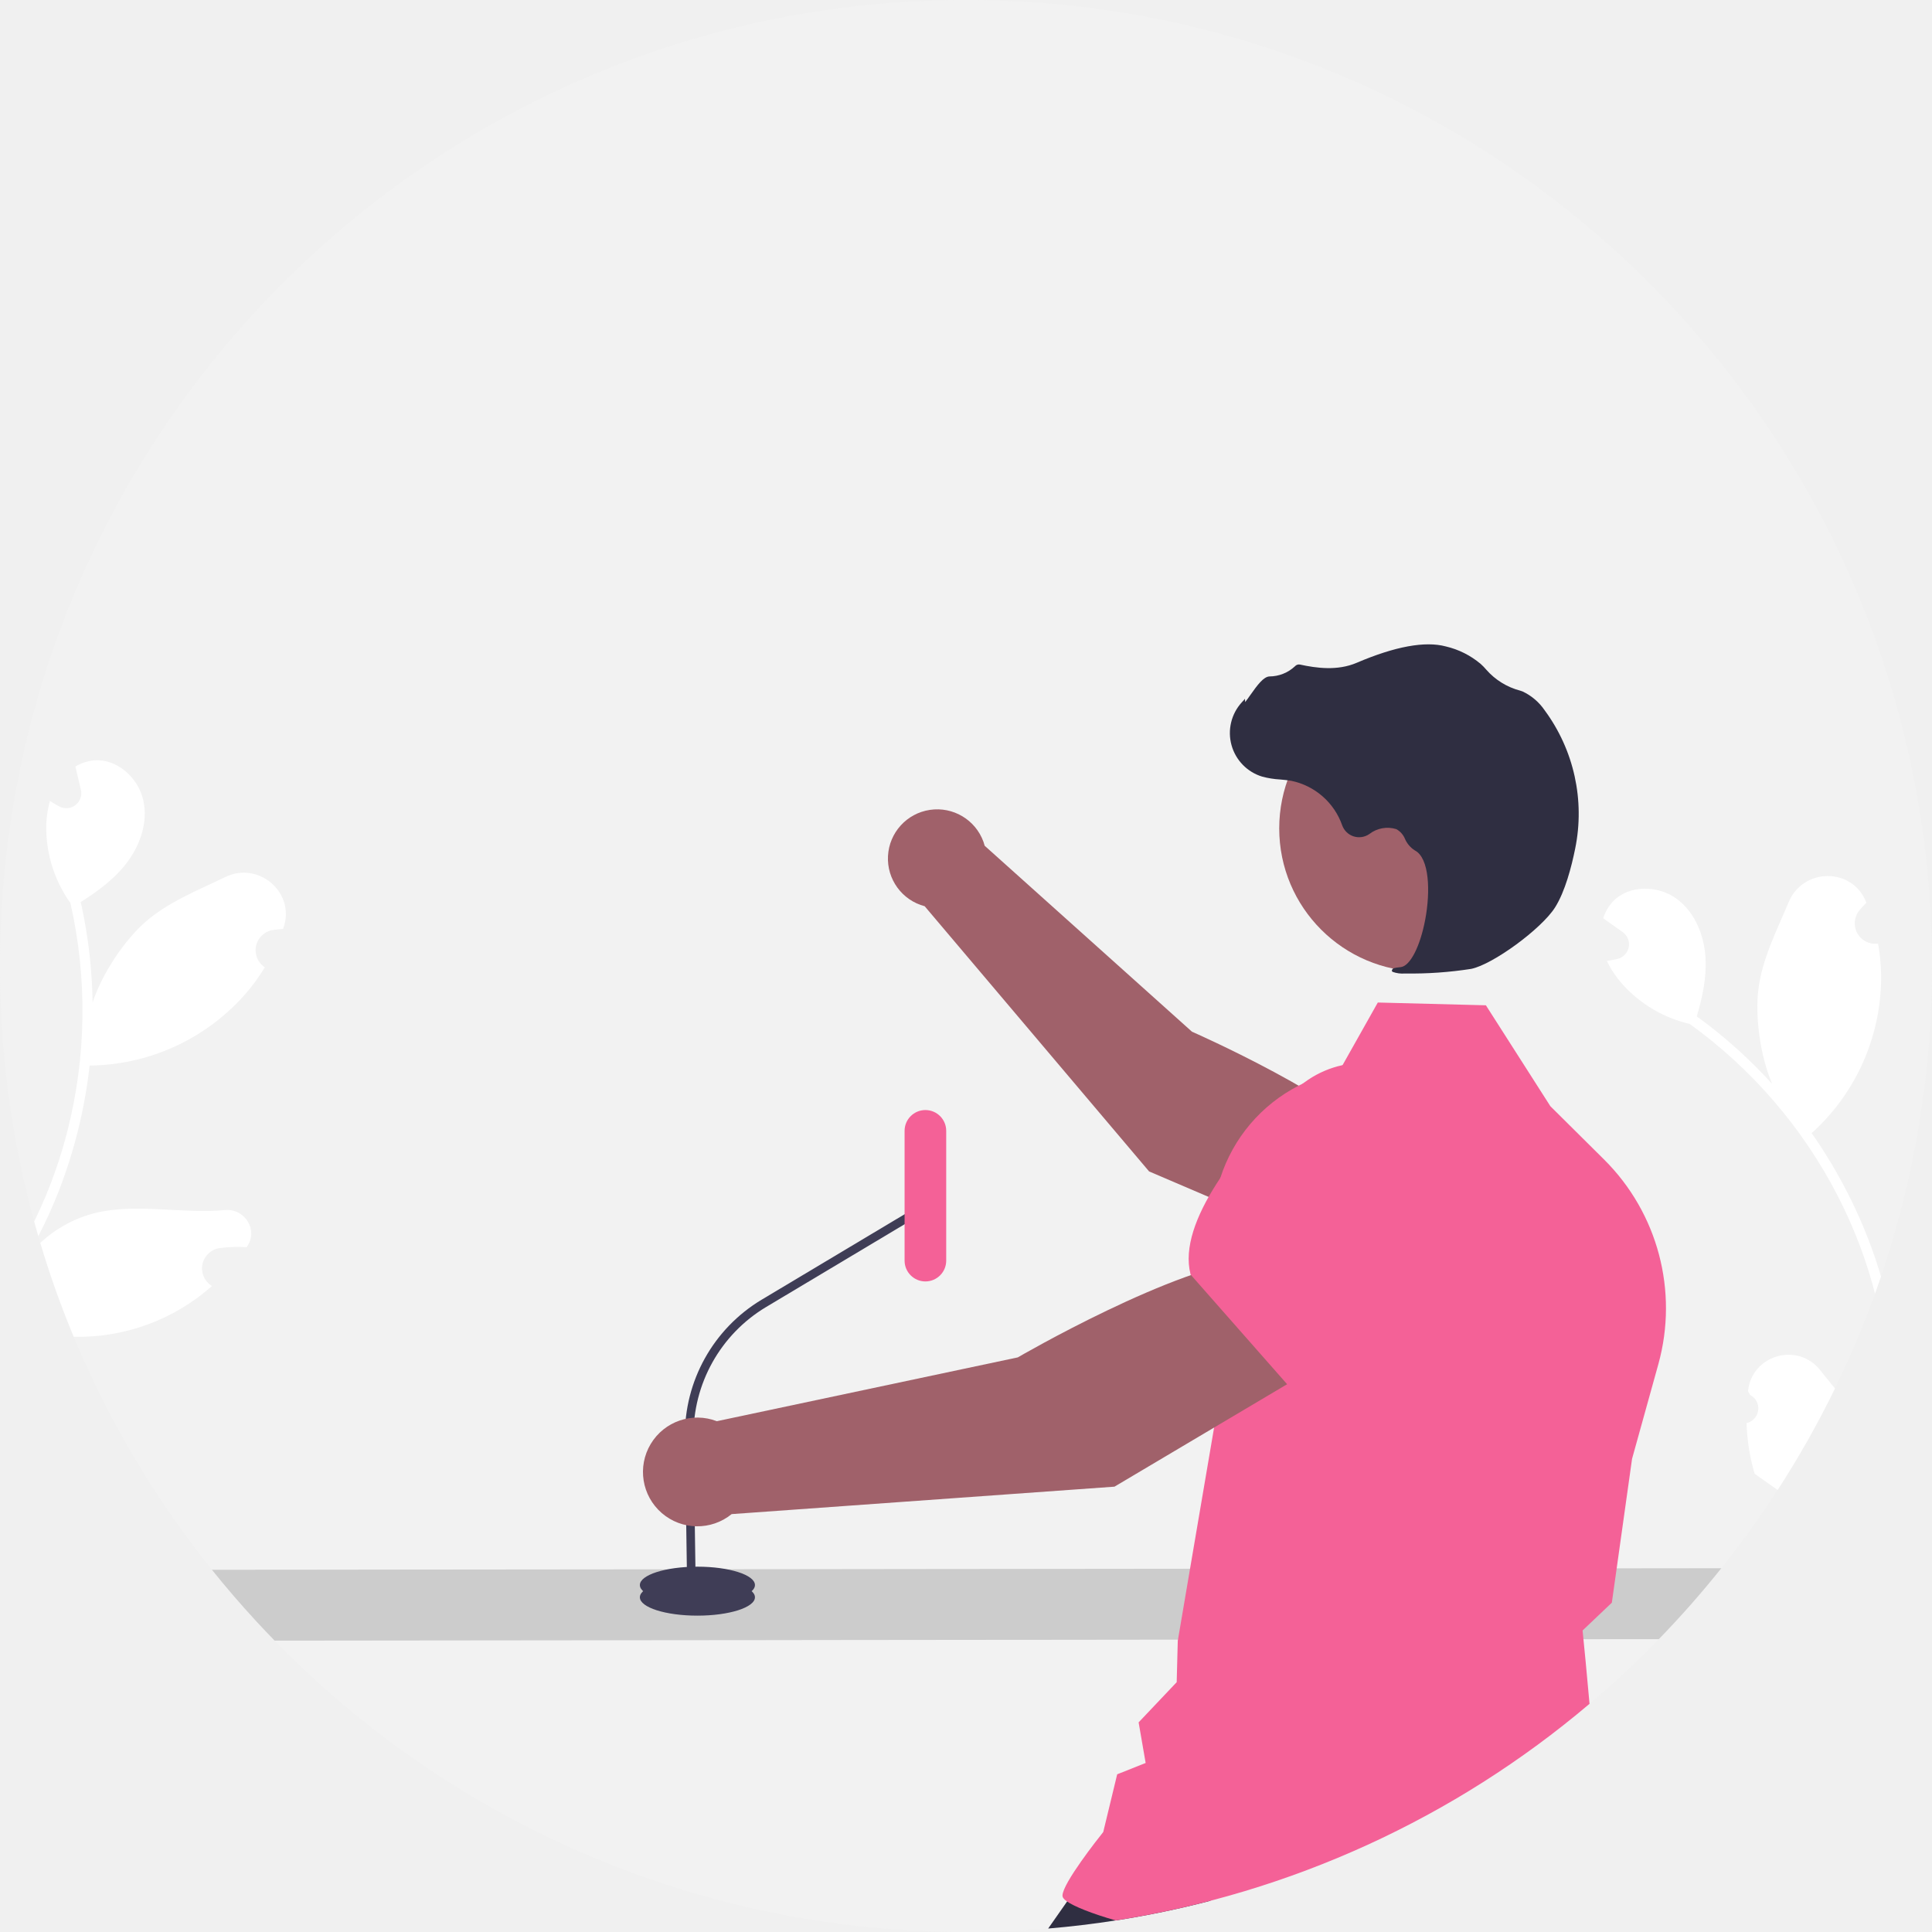
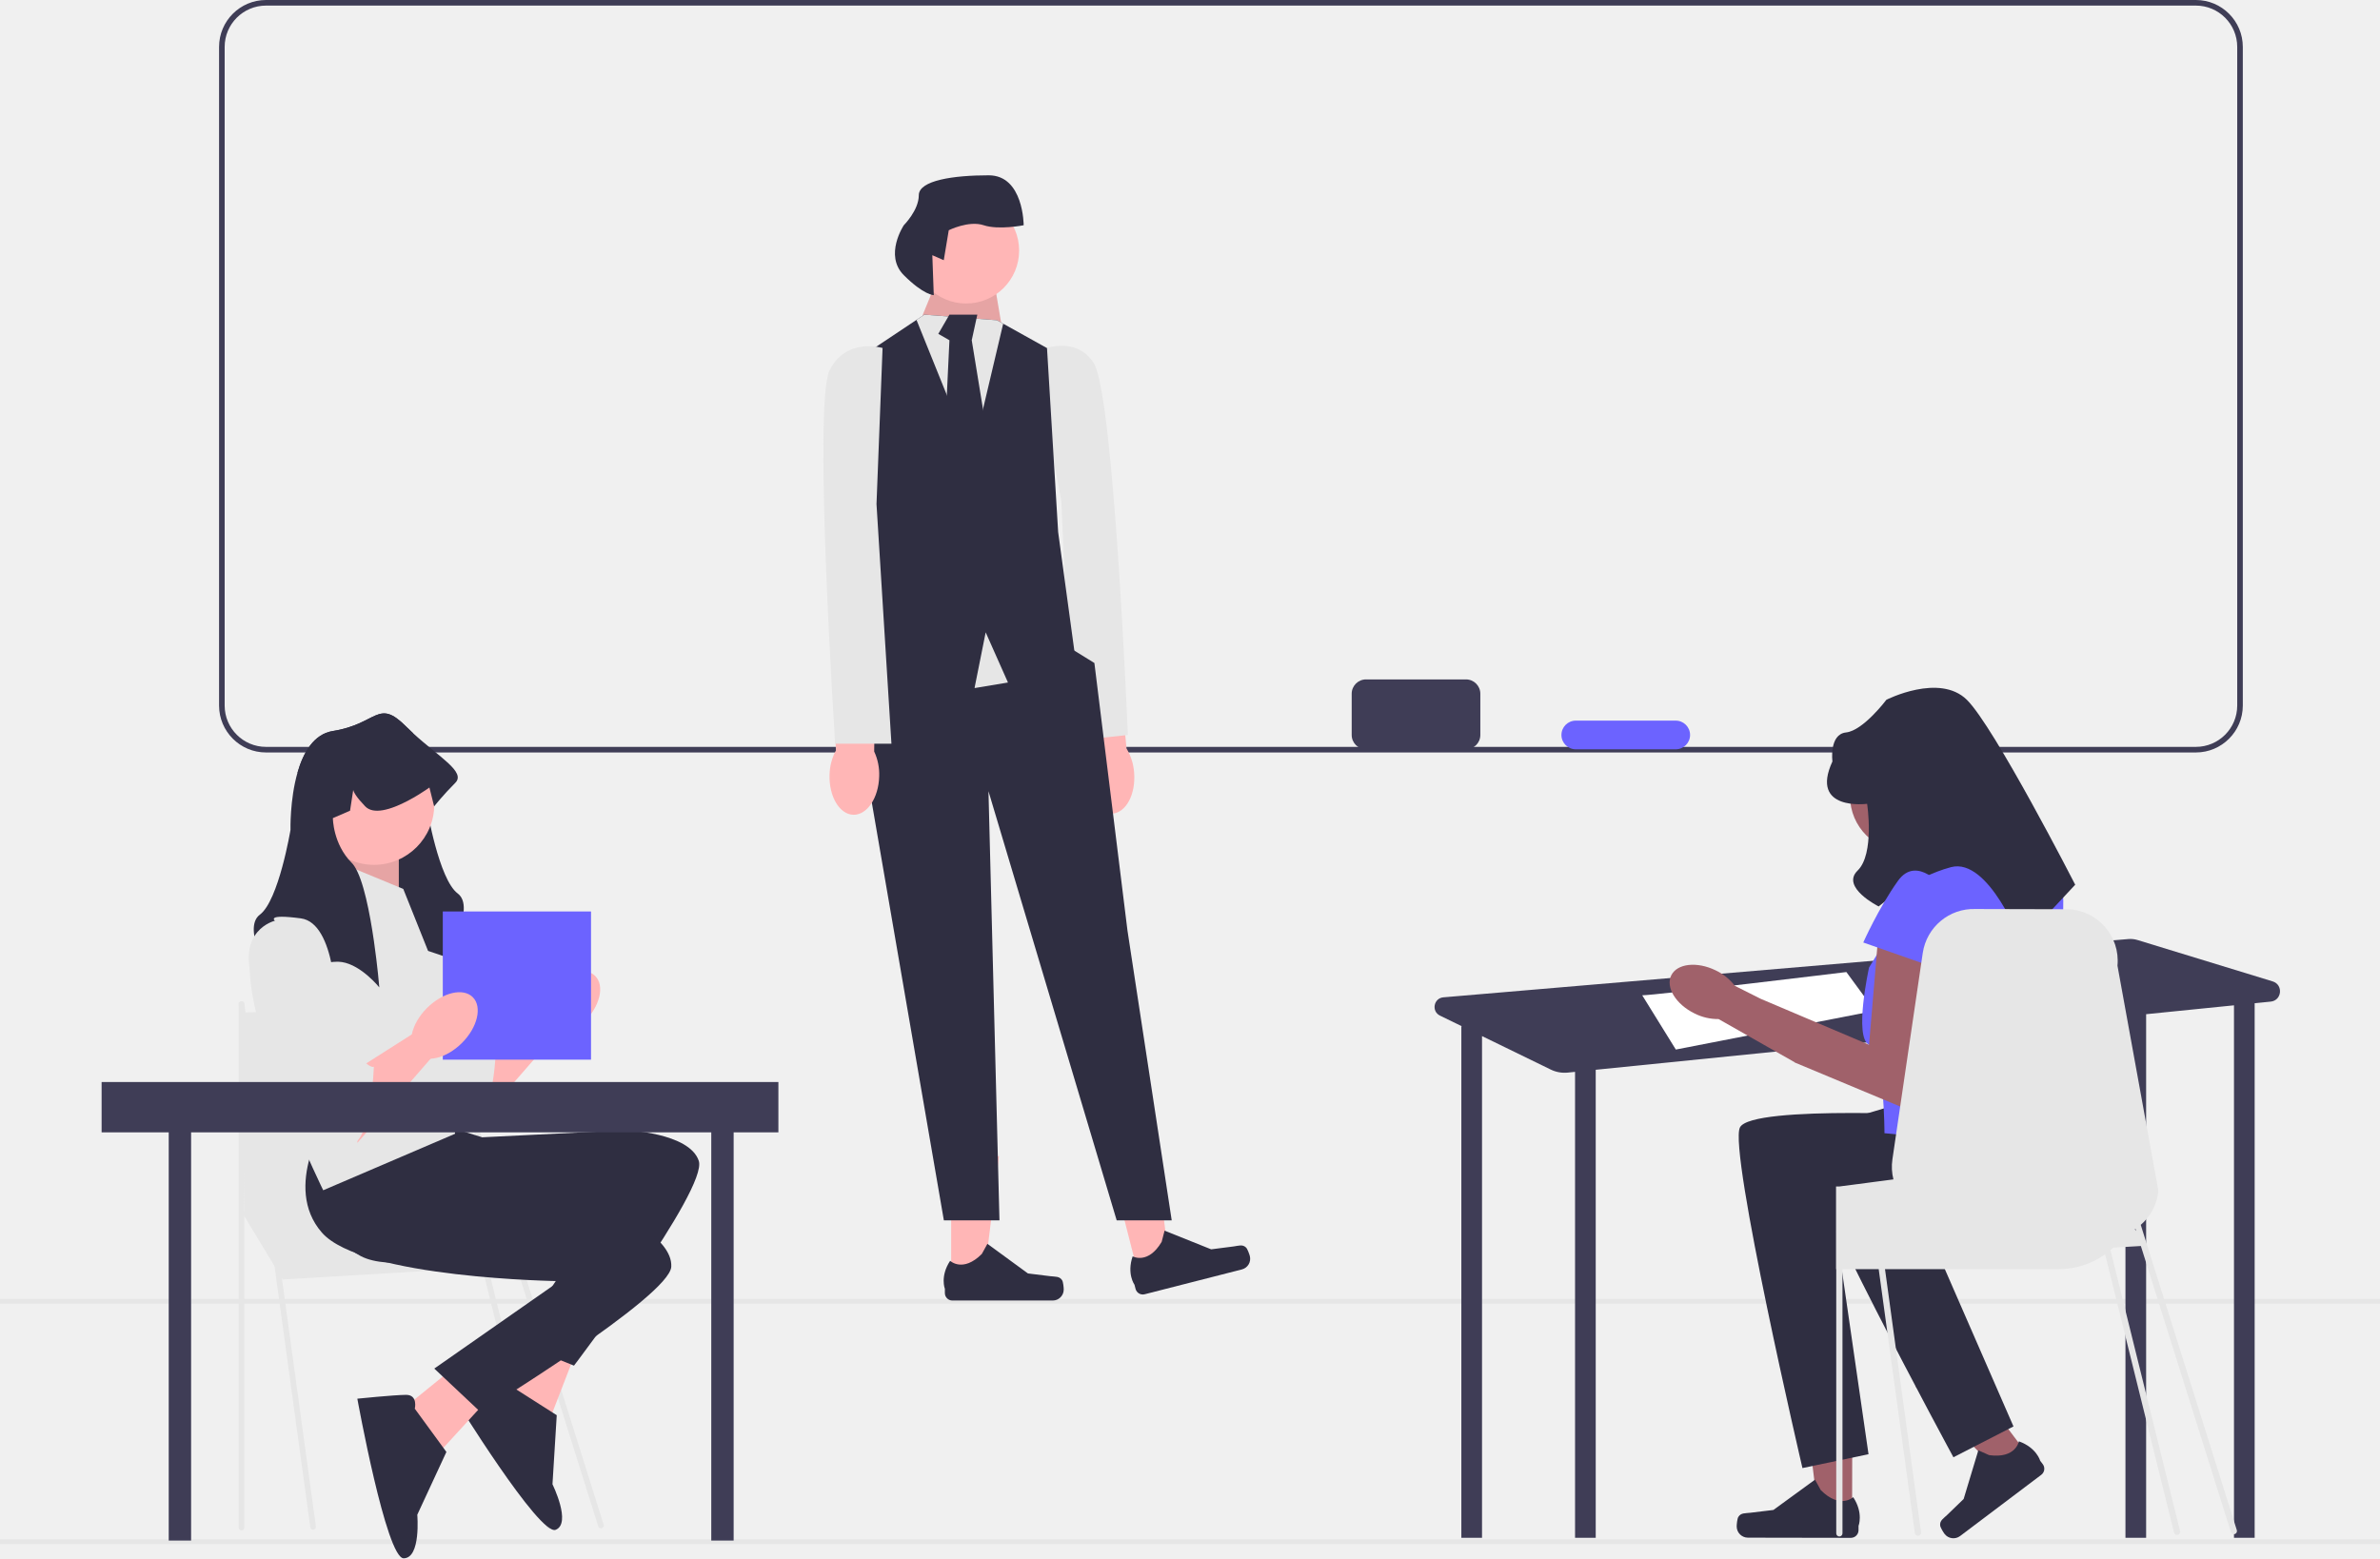
- <svg xmlns="http://www.w3.org/2000/svg" data-name="Layer 1" width="676" height="676" viewBox="0 0 676 676">
-   <path d="M938,450a337.453,337.453,0,0,1-17.85,108.68q-1.02,3-2.09,5.98a338.393,338.393,0,0,1-53.77,96.05q-10.32,12.945-21.87,24.82-11.55,11.895-24.25,22.63a336.248,336.248,0,0,1-165.78,75.8h-.01q-11.7,1.815-23.63,2.83Q614.545,787.99,600,788A336.94,336.94,0,0,1,358.09,686.05q-3.315-3.39-6.53-6.88-8.01-8.685-15.41-17.91-4.155-5.19-8.11-10.54a336.714,336.714,0,0,1-40.24-70.98,332.254,332.254,0,0,1-11.7-32.84c-.24-.79-.47-1.58-.7-2.37q-.75-2.55-1.45-5.13A338.38,338.38,0,0,1,262,450c0-186.67,151.33-338,338-338S938,263.33,938,450Z" transform="translate(-262 -112)" fill="#f2f2f2" />
-   <path d="M692.33,753.02l-6.84,24.07a337.63,337.63,0,0,1-33.1,6.87h-.01q-11.7,1.815-23.63,2.83L651,755l3.16-.28Z" transform="translate(-262 -112)" fill="#2f2e41" />
-   <path d="M864.29,660.71q-10.32,12.945-21.87,24.82l-26.38.02-141.87.16-25.54.03-16.98.02-25.26.02-19.43.02-35.89.04-21.17.03-44.58.04-21.28.03-58.97.06-37.04.04-9.94.01q-3.315-3.39-6.53-6.88-8.01-8.685-15.41-17.91l20.58-.02,14.02-.01,32.46-.04,62.64-.06,21.17-.02,8.56-.01h.03l6.72-.01,3.01-.01,7.71-.01h3.26l22.86-.02,49.31-.06,21.7-.02,20.78-.02,19.48-.02,27.95-.03,149.28-.15Z" transform="translate(-262 -112)" fill="#ccc" />
-   <ellipse cx="244.02" cy="558.883" rx="20.132" ry="6.425" fill="#3f3d56" />
-   <ellipse cx="244.02" cy="554.6" rx="20.132" ry="6.425" fill="#3f3d56" />
-   <path d="M502.48,670.906l3-.045-.828-56.019a52.258,52.258,0,0,1,25.369-45.5L587.281,535.116l-1.539-2.575L528.483,566.768a55.265,55.265,0,0,0-26.83,48.119Z" transform="translate(-262 -112)" fill="#3f3d56" />
-   <rect x="578.513" y="500.401" width="14.564" height="59.969" rx="7.282" transform="translate(909.5891 948.7708) rotate(-180)" fill="#f46197" />
-   <path d="M585.54,429.083l78.525,92.794L731.016,550.537l17.845-34.688c-16.371-19.478-69.789-42.858-69.789-42.858l-72.534-65.059c-.13-.479-.27-.957-.443-1.431a17.231,17.231,0,1,0-20.554,22.582Z" transform="translate(-262 -112)" fill="#a0616a" />
-   <path d="M741.863,505.307l-17.321,44.344.017.173c1.727,17.037,28.342,32.812,50.366,43.045a31.596,31.596,0,0,0,40.984-13.455h0a31.666,31.666,0,0,0-2.022-33.367L796.401,521.56Z" transform="translate(-262 -112)" fill="#f46197" />
-   <path d="M842.26,589.29l-9.21,33.15-5.38,38.31-1.66,11.78-.04.25-10.23,9.72.3,3.05.8,8.13,1.33,14.48a336.484,336.484,0,0,1-165.78,75.8c-.01.01-.01,0-.01,0-8.17-2.34-14.58-4.88-17.16-6.73-1.02-.72-1.48-1.36-1.46-2.01.11-4.33,12.4-19.87,14.26-22.2L652.9,732.82l9.96-3.96-2.46-14.21L673.72,700.59l.38-14.47.07-.41,4.22-24.81,8.42-49.41.86-5.06-.78-39.02-.23-11.82-.27-13.48a55.412,55.412,0,0,1,.76-10.35,53.313,53.313,0,0,1,1.84-7.6,55.245,55.245,0,0,1,27.4-32.29c.51-.26,1.02-.51,1.54-.76,0,0,0-.01.01,0a54.906,54.906,0,0,1,12.55-4.17l1.26-2.24,12.34-21.92,37.82.97,22.56,35.31,18.83,18.69A73.312,73.312,0,0,1,842.26,589.29Z" transform="translate(-262 -112)" fill="#f46197" />
-   <circle cx="497.699" cy="289.85" r="50.104" fill="#a0616a" />
-   <path d="M753.587,452.624a136.265,136.265,0,0,0,23.181-1.62c7.599-1.545,24.599-14.003,29.339-21.5h0c3.521-5.57,5.772-14.268,7.042-20.583a60.914,60.914,0,0,0-10.654-48.358,19.245,19.245,0,0,0-7.773-6.634c-.278-.109-.565-.205-.855-.288a23.745,23.745,0,0,1-11.812-7.309,19.583,19.583,0,0,0-1.964-2.021,29.248,29.248,0,0,0-12.203-6.127c-7.254-1.941-17.752-.014-31.202,5.733-6.757,2.888-14.147,1.843-19.832.609a1.86,1.86,0,0,0-1.751.6,13.132,13.132,0,0,1-8.925,3.558c-2.032.089-4.164,2.903-6.741,6.572-.585.833-1.267,1.805-1.759,2.396l-.066-1.136-1.149,1.267a15.935,15.935,0,0,0,7.194,25.961,31.076,31.076,0,0,0,6.25.996c1.279.115,2.602.234,3.87.454a24.025,24.025,0,0,1,17.853,15.59,6.283,6.283,0,0,0,9.483,3.05,10.381,10.381,0,0,1,9.459-1.722,6.891,6.891,0,0,1,3.046,3.455,8.98,8.98,0,0,0,3.408,3.976c5.15,2.655,5.505,14.417,3.655,24.222-1.783,9.451-5.307,16.288-8.57,16.626-2.512.26-2.799.438-2.981.883l-.162.398.282.372A10.261,10.261,0,0,0,753.587,452.624Z" transform="translate(-262 -112)" fill="#2f2e41" />
-   <path d="M721.133,591.124,701.815,552.609C673.774,554.524,618.12,586.946,618.12,586.946L512.821,609.272a19.023,19.023,0,1,0,5.186,32.508L651.954,632.178Z" transform="translate(-262 -112)" fill="#a0616a" />
-   <path d="M713.341,597.448l50.454-37.495,8.887-32.027a34.982,34.982,0,0,0-10.521-35.394h0a34.899,34.899,0,0,0-47.624,1.537c-18.987,18.951-40.642,45.39-35.99,63.723l.047.186Z" transform="translate(-262 -112)" fill="#f46197" />
-   <path d="M348.48,548.11c-.06.09-.12.18-.19.28a48.046,48.046,0,0,0-6-.01q-1.71.105-3.42.33a7.179,7.179,0,0,0-3.08,13.02l.12.08c.09.06.16.11.25.17a70.53,70.53,0,0,1-48.36,17.76,332.254,332.254,0,0,1-11.7-32.84,43.491,43.491,0,0,1,19.33-10.51c14.5-3.5,30.68.45,45.19-.99C347.6,534.71,352.45,542.32,348.48,548.11Z" transform="translate(-262 -112)" fill="#fff" />
-   <path d="M361.17,436.69c-.04.11-.08.23-.13.35-1.14.07-2.28.19-3.42.34a7.172,7.172,0,0,0-3.08,13.01l.12.09a70.905,70.905,0,0,1-6.34,8.78,73.507,73.507,0,0,1-53.01,25.53c-.66.02-1.3.04-1.95.04a174.579,174.579,0,0,1-10.84,44.02,160.236,160.236,0,0,1-7.12,15.68q-.75-2.55-1.45-5.13c.12-.23.23-.45.34-.68a161.942,161.942,0,0,0,6.99-16.77q2.475-7.035,4.32-14.25a170.463,170.463,0,0,0,1.04-79.74,45.362,45.362,0,0,1-8.46-25.83,34.649,34.649,0,0,1,1.29-9.88c.77.51,1.58.99,2.38,1.44.25.14.51.28.77.42l.09.05a5.238,5.238,0,0,0,7.59-5.81c-.14-.61-.29-1.22-.43-1.83-.22-.94-.45-1.88-.66-2.82a1.567,1.567,0,0,1-.08-.29c-.25-1.07-.51-2.13-.76-3.2a15.118,15.118,0,0,1,6.57-2.16c8.01-.64,15.41,6.07,17.18,13.9,1.8,7.84-1.19,16.18-6.17,22.48-4.27,5.39-9.88,9.52-15.72,13.2.13.6.28,1.19.41,1.78a172.448,172.448,0,0,1,3.76,33.33c3.56-10.62,11.27-21.75,18.25-27.96,7.95-7.07,18.43-11.2,28.19-15.92C352.55,413.19,365.53,424.42,361.17,436.69Z" transform="translate(-262 -112)" fill="#fff" />
-   <path d="M898.92,591.47c1.67,2.12,3.4,4.23,5.13,6.35a335.122,335.122,0,0,1-20.06,35.52q-.825-.585-1.65-1.17a2.119,2.119,0,0,1-.25-.16c-2.05-1.46-4.11-2.9-6.16-4.36v-.01a70.003,70.003,0,0,1-2.81-17.7,5.288,5.288,0,0,0,1.23-9.86c-.27-.47-.46-.81-.73-1.29.01-.12.03-.25.04-.37C875.23,585.93,891.15,581.57,898.92,591.47Z" transform="translate(-262 -112)" fill="#fff" />
-   <path d="M916.87,548.67q1.8,4.95,3.28,10.01-1.02,3-2.09,5.98-.405-1.575-.84-3.15a161.955,161.955,0,0,0-5.85-17.2q-2.79-6.915-6.18-13.54a170.356,170.356,0,0,0-51.96-60.5,45.35,45.35,0,0,1-23.43-13.78,34.858,34.858,0,0,1-5.57-8.26c.92-.13,1.84-.31,2.74-.5.28-.06.57-.13.85-.19l.11-.02a5.241,5.241,0,0,0,1.85-9.38c-.51-.37-1.03-.73-1.54-1.09-.78-.57-1.57-1.11-2.36-1.67a2.489,2.489,0,0,1-.24-.17c-.9-.64-1.8-1.26-2.69-1.91a15.195,15.195,0,0,1,3.49-5.96c5.59-5.77,15.57-5.64,22.09-.94,6.53,4.7,9.81,12.93,10.23,20.95.37,6.87-1.11,13.67-3.06,20.3.49.36,1,.7,1.49,1.07a171.326,171.326,0,0,1,24.86,22.51c-4.35-10.32-5.93-23.78-4.8-33.05,1.29-10.56,6.42-20.59,10.62-30.58,5.03-12,22.19-12.16,27.03-.08.05.12.1.23.14.35q-1.215,1.215-2.34,2.52a7.175,7.175,0,0,0,6.29,11.8l.15-.02a72.096,72.096,0,0,1,1.06,10.79,73.508,73.508,0,0,1-22.88,54.2c-.48.45-.95.89-1.44,1.32a170.658,170.658,0,0,1,12.45,20.67A172.445,172.445,0,0,1,916.87,548.67Z" transform="translate(-262 -112)" fill="#fff" />
+ <svg xmlns="http://www.w3.org/2000/svg" width="851.034" height="557.347" viewBox="0 0 851.034 557.347">
+   <path d="M785.204,269.129H95.109c-9.25,0-16.775-7.525-16.775-16.776V16.775c0-9.25,7.525-16.775,16.775-16.775H785.204c9.25,0,16.775,7.525,16.775,16.775V252.353c0,9.251-7.525,16.776-16.775,16.776ZM95.109,2c-8.147,0-14.775,6.628-14.775,14.775V252.353c0,8.147,6.628,14.776,14.775,14.776H785.204c8.147,0,14.775-6.629,14.775-14.776V16.775c0-8.147-6.628-14.775-14.775-14.775H95.109Z" fill="#3f3d56" />
+   <rect id="uuid-dac6dc9f-03bc-4283-a90c-97bcdcbf45dc" y="550.557" width="851.034" height="1.683" fill="#e6e6e6" />
+   <rect id="uuid-2f9646f7-bb94-4523-8d2e-fd8f0877664c" y="464.557" width="851.034" height="1.683" fill="#e6e6e6" />
+   <g>
+     <path id="uuid-bb35f39c-94aa-41c4-b5d9-34ca9a9e88f1-86" d="M387.84,277.792c.611,7.68,5.069,13.59,9.957,13.2,4.887-.39,8.353-6.931,7.74-14.613-.203-3.072-1.138-6.051-2.728-8.688l-3-32.507-15.225,1.733,4.574,31.863c-1.153,2.856-1.605,5.946-1.318,9.013Z" fill="#ffb6b6" />
+     <path d="M369.653,126.133s14.232-7.534,21.448,3.725c7.216,11.258,12.197,133.021,12.197,133.021l-20.002,2.135-3.792-85.803-9.852-53.078Z" fill="#e6e6e6" />
+     <g>
+       <polygon points="340.114 458.204 351.701 458.203 357.213 413.509 340.112 413.51 340.114 458.204" fill="#ffb6b6" />
+       <path d="M379.814,457.941h0c.361,.608,.551,2.569,.551,3.275h0c0,2.172-1.761,3.933-3.933,3.933h-35.885c-1.482,0-2.683-1.201-2.683-2.683v-1.494s-1.775-4.49,1.88-10.025c0,0,4.542,4.334,11.33-2.454l2.002-3.626,14.489,10.596,8.031,.989c1.757,.216,3.315-.034,4.218,1.489h0Z" fill="#2f2e41" />
+     </g>
+     <g>
+       <polygon points="407.168 456.286 418.395 453.417 412.674 408.749 396.104 412.983 407.168 456.286" fill="#ffb6b6" />
+       <path d="M445.568,446.205h0c.5,.499,1.17,2.352,1.345,3.037h0c.538,2.104-.733,4.246-2.837,4.784l-34.768,8.882c-1.436,.367-2.897-.5-3.264-1.935l-.37-1.448s-2.831-3.911-.66-10.178c0,0,5.474,3.074,10.37-5.182l1.042-4.009,16.661,6.681,8.026-1.03c1.756-.225,3.203-.853,4.456,.398l0-0Z" fill="#2f2e41" />
+     </g>
+     <polygon points="330.527 116.525 329.978 112.538 336.508 96.59 354.449 94.597 358.323 117.428 330.527 116.525" fill="#ffb6b6" />
+     <polygon points="330.527 116.525 329.978 112.538 336.508 96.59 354.449 94.597 358.323 117.428 330.527 116.525" opacity=".1" />
+     <polygon points="309.596 229.158 301.622 251.086 307.602 263.047 337.505 436.481 357.385 436.481 353.453 282.982 399.303 436.481 418.979 436.481 403.157 332.82 391.329 237.132 384.155 232.7 349.466 213.21 309.596 229.158" fill="#2f2e41" />
+     <polygon points="360.43 244.109 348.469 246.102 332.521 208.226 368.404 208.226 360.43 244.109" fill="#e6e6e6" />
+     <polygon points="384.352 234.141 360.43 244.109 352.456 226.167 348.469 246.102 306.605 232.626 312.586 208.226 306.605 128.486 327.717 114.412 330.527 112.538 356.443 114.532 358.715 115.768 374.384 124.499 378.371 190.285 384.352 234.141" fill="#2f2e41" />
+     <polygon points="358.715 115.768 347.472 163.372 327.717 114.412 330.527 112.538 356.443 114.532 358.715 115.768" fill="#e6e6e6" />
+     <polygon points="339.498 112.538 335.511 119.405 339.498 121.694 337.505 163.496 345.479 174.337 353.453 158.315 347.472 121.694 349.466 112.538 339.498 112.538" fill="#2f2e41" />
+     <circle cx="345.479" cy="89.613" r="18.938" fill="#ffb6b6" />
+     <path d="M333.376,91.274l4.092,1.786,1.786-10.715s7.143-3.572,12.501-1.786,14.287,0,14.287,0c0,0,0-17.858-12.501-17.858s-25.002,1.786-25.002,7.143-5.358,10.715-5.358,10.715c0,0-7.143,10.715,0,17.858,7.143,7.143,10.715,7.143,10.715,7.143l-.52-14.287Z" fill="#2f2e41" />
+     <path id="uuid-97233535-ec91-4408-928f-bf1e5273ca3e-87" d="M296.629,277.232c-.208,7.701,3.598,14.051,8.499,14.183s9.041-6.005,9.248-13.709c.125-3.076-.489-6.138-1.79-8.928l.468-32.642-15.323,.107,1.166,32.168c-1.45,2.717-2.227,5.742-2.268,8.822Z" fill="#ffb6b6" />
+     <path d="M315.586,124.462s-12.958-3.987-18.938,7.974c-5.98,11.961,1.994,133.564,1.994,133.564h20.115l-5.339-85.72,2.168-55.818Z" fill="#e6e6e6" />
+   </g>
+   <g>
+     <path d="M812.657,351.008l-48.322-14.792c-1.069-.327-2.19-.447-3.304-.352l-244.902,20.843c-3.492,.297-4.369,5.007-1.219,6.542l7.845,3.822h-.209v182.952h7.392v-179.452l24.586,11.978c1.881,.916,3.98,1.291,6.062,1.08l2.616-.264v166.659h7.392v-167.405l189.42-19.133v186.539h7.392v-187.285l31.416-3.173v190.459h7.392v-191.205l5.731-.579c4.024-.406,4.579-6.046,.712-7.229Z" fill="#3f3d56" />
+     <path d="M587.226,355.982c4.62,0,72.996-8.316,72.996-8.316l10.164,13.86-71.148,13.86-12.012-19.404Z" fill="#fff" />
+     <g>
+       <polygon points="662.269 542.917 650.39 542.895 644.818 497.064 662.35 497.096 662.269 542.917" fill="#a0616a" />
+       <path d="M621.57,542.577h0c-.371,.622-.57,2.633-.571,3.357h0c-.004,2.227,1.798,4.035,4.025,4.039l36.789,.063c1.519,.003,2.753-1.227,2.755-2.746l.003-1.532s1.828-4.6-1.909-10.281c0,0-4.665,4.435-11.611-2.536l-2.046-3.721-14.873,10.838-8.235,.999c-1.802,.219-3.398-.04-4.327,1.519h-0Z" fill="#2f2e41" />
+     </g>
+     <g>
+       <polygon points="726.027 521.605 716.655 528.674 684.925 495.887 698.759 485.453 726.027 521.605" fill="#a0616a" />
+       <path d="M693.757,545.615h0c.079,.712,1.122,2.414,1.553,2.986h0c1.325,1.757,3.824,2.107,5.581,.781l29.024-21.895c1.198-.904,1.437-2.609,.533-3.807l-.912-1.208s-1.304-4.715-7.637-6.961c0,0-1.03,6.277-10.661,4.928l-3.831-1.712-5.253,17.411-5.892,5.7c-1.289,1.247-2.702,1.995-2.504,3.778l-0,0Z" fill="#2f2e41" />
+     </g>
+     <path d="M701.2,284.74c0,10.955-8.881,19.835-19.835,19.835-10.955,0-19.835-8.881-19.835-19.835s8.881-19.835,19.835-19.835,19.835,8.881,19.835,19.835Z" fill="#a0616a" />
+     <path d="M699.331,399.107s-73.032-4.134-77.166,4.134,22.348,121.833,22.348,121.833l23.627-4.952-11.526-79.677s60.943,16.14,69.211-3.151c8.268-19.291,5.888-26.475,5.888-26.475l-32.382-11.713Z" fill="#2f2e41" />
+     <path d="M718.043,385.229s-71.524,15.333-73.323,24.4,53.781,111.581,53.781,111.581l21.475-11.025-32.192-73.789s63.042-.557,65.912-21.348c2.87-20.791-1.326-27.089-1.326-27.089l-34.327-2.729Z" fill="#2f2e41" />
+     <path d="M726.202,307.472h-34.362l-23.512,38.583s-5.512,24.933,0,27.624c5.512,2.691,5.512,31.628,5.512,31.628l57.874,5.512s8.268-86.811,5.512-95.079c-2.756-8.268-11.024-8.268-11.024-8.268Z" fill="#6c63ff" />
+     <path d="M671.772,332.965l-3.445,40.715-38.747-16.445-9.248-4.651c-1.811-2.362-4.162-4.256-6.855-5.523-6.697-3.264-13.807-2.455-15.884,1.805-2.077,4.261,1.667,10.36,8.363,13.622,2.658,1.341,5.599,2.025,8.576,1.996l27.058,15.368,.032-.06,.12,.214,42.432,17.722,9.763-53.449-22.165-11.315Z" fill="#a0616a" />
+     <path d="M667.638,287.492s-20.669,2.756-12.402-15.158c0,0-1.261-9.711,4.882-10.367s14.41-11.68,14.41-11.68c0,0,18.955-9.646,28.769,0,9.814,9.646,38.751,66.142,38.751,66.142l-19.291,20.669s-11.598-30.489-25.09-26.957c-13.493,3.532-25.894,14.062-25.894,14.062,0,0-13.693-6.853-7.535-12.825,6.157-5.973,3.401-23.886,3.401-23.886Z" fill="#2f2e41" />
+     <path d="M695.197,317.807s-9.646-12.402-16.536-2.756c-6.89,9.646-12.402,22.047-12.402,22.047l27.559,9.646,1.378-28.937Z" fill="#6c63ff" />
+     <path d="M799.836,547.279l-32.019-101.77,.005-0h.074l-.129-.166-.003-.004-2.281-7.249,.001-.001c3.474-2.994,5.84-7.272,6.311-12.197l-14.636-80.499c1.007-10.571-7.096-19.811-17.713-20.189l-33.024-.083c-9.388-.333-17.519,6.449-18.887,15.745l-.73,4.934-10.118,68.829c-.37,2.476-.222,4.916,.36,7.198l-7.281,.952-2.208,.296-8.732,1.137-.028,.009-1.09,.139h-1.183v29.568h.074v94.507c0,.61,.499,1.109,1.109,1.109,.619,0,1.118-.499,1.118-1.109v-94.507h12.954l12.927,94.396c.083,.554,.554,.961,1.109,.961,.046,0,.102,0,.148-.009,.61-.083,1.035-.647,.952-1.257l-12.881-94.091h62.157c6.172,0,11.891-1.959,16.547-5.312l24.645,99.535c.128,.504,.581,.838,1.078,.838,.091,0,.183-.011,.275-.034,.596-.152,.956-.758,.804-1.353l-24.883-100.497c.331-.276,.662-.57,.975-.873l9.893-.582,32.186,102.3c.149,.475,.588,.779,1.061,.779,.111,0,.223-.017,.334-.052,.586-.185,.912-.81,.728-1.396Zm-36.468-107.61c.083-.046,.157-.102,.231-.148l.001-0,.238,.756-.469-.607Z" fill="#e6e6e6" />
+   </g>
+   <g>
+     <g>
+       <polygon points="171.565 374.775 193.114 361.071 201.875 366.355 171.565 401.183 171.565 374.775" fill="#ffb6b6" />
+       <path d="M142.097,321.733s-14.313,3.368-7.577,22.732,28.626,59.778,35.361,57.252c6.736-2.526,7.577-27.784,7.577-27.784,0,0-.842,.842-4.21-2.526-3.368-3.368-3.368-1.83-3.368-5.546s-2.755-6.47-2.755-6.47l-3.139-6.507s0-30.31-12.629-31.994c-12.629-1.684-9.261,.842-9.261,.842Z" fill="#e6e6e6" />
+       <ellipse cx="202.717" cy="359.199" rx="14.313" ry="8.84" transform="translate(-194.6175 248.5495) rotate(-45)" fill="#ffb6b6" />
+     </g>
+     <g>
+       <polygon points="86.348 433.29 101.052 457.628 186.741 452.557 163.925 423.149 86.348 433.29" fill="#e6e6e6" />
+       <path d="M111.952,547.12c-.499,0-.934-.368-1.003-.876l-25.605-187.007c-.076-.555,.312-1.067,.867-1.142,.555-.08,1.066,.312,1.142,.867l25.605,187.007c.076,.555-.312,1.067-.867,1.142-.047,.006-.093,.009-.139,.009Z" fill="#e6e6e6" />
+       <path d="M86.348,547.358c-.56,0-1.014-.454-1.014-1.014v-187.209c0-.56,.454-1.014,1.014-1.014,.56,0,1.014,.454,1.014,1.014v187.209c0,.56-.454,1.014-1.014,1.014Z" fill="#e6e6e6" />
+       <path d="M214.882,546.613c-.431,0-.831-.277-.967-.71l-60.591-192.584c-.168-.534,.129-1.104,.663-1.272,.534-.167,1.104,.129,1.272,.663l60.591,192.584c.168,.534-.129,1.104-.663,1.272-.101,.032-.204,.047-.305,.047Z" fill="#e6e6e6" />
+       <path d="M196.374,546.85c-.453,0-.865-.305-.982-.764l-42.084-169.969c-.138-.543,.19-1.095,.733-1.233,.544-.137,1.095,.19,1.233,.733l42.084,169.969c.138,.543-.19,1.095-.733,1.233-.084,.021-.168,.031-.251,.031Z" fill="#e6e6e6" />
+       <polygon points="86.348 362.117 156.573 361.037 169.502 434.811 87.362 434.811 86.348 362.117" fill="#e6e6e6" />
+     </g>
+     <g>
+       <polygon points="194.266 470.597 176.568 501.755 197.117 506.279 205.684 484.118 194.266 470.597" fill="#ffb6b6" />
+       <path d="M182.925,495.873s-.688-5.081-4.731-3.469-15.711,7.605-15.711,7.605c0,0,30.434,49.451,36.209,47.147,5.776-2.304-1.138-16.282-1.138-16.282l1.526-24.709-16.155-10.293Z" fill="#2f2e41" />
+       <path d="M115.997,410.136s-6.315,29.047,13.05,39.15c19.365,10.103,85.457-14.734,85.457-14.734l-30.31,45.415,21.049,8.469s47.991-63.146,44.623-73.249c-3.368-10.103-26.1-10.945-26.1-10.945l-51.358,2.526-13.471-4.21-42.939,7.577Z" fill="#2f2e41" />
+     </g>
+     <g>
+       <polygon points="168.084 484.425 140.261 507.008 157.755 518.699 173.798 501.174 168.084 484.425" fill="#ffb6b6" />
+       <path d="M148.322,503.842s1.208-4.983-3.144-4.952-17.402,1.367-17.402,1.367c0,0,10.353,57.135,16.571,57.091,6.218-.044,4.865-15.58,4.865-15.58l10.412-22.459-11.302-15.466Z" fill="#2f2e41" />
+       <path d="M117.181,399.629s-16.451,24.758-2.091,41.215c14.361,16.457,84.96,17.372,84.96,17.372l-44.758,31.272,16.524,15.548s67.678-41.354,68.218-51.99c.54-10.636-20.328-19.692-20.328-19.692l-48.757-16.336-11.016-8.823-42.753-8.567Z" fill="#2f2e41" />
+     </g>
+     <path d="M159.443,342.284s-15.997-5.894-23.574-5.894c-.724,0-1.44,.084-2.155,.236-4.85,1.027-9.312,5.195-11.45,7.468-.834,.892-1.313,1.49-1.313,1.49,0,0,.051-.581,.152-1.6,.497-5.355,2.332-22.926,5.624-34.174,1.179-4.016,2.534-7.224,4.092-8.781,3.629-3.637,5.304-7.998,6.079-11.248,.657-2.787,.657-4.749,.657-4.749l-6.138-2.644-1.137-7.426c-.202,.876-1.137,2.585-4.277,5.86-.269,.278-.564,.514-.876,.716-4.53,2.846-13.766-2.105-18.742-5.22,2.071-7.199,5.826-13.783,12.646-14.86,15.997-2.526,15.997-11.787,26.1-1.684,.834,.834,1.675,1.633,2.517,2.408,3.233,6.18,4.412,14.465,4.833,20.223,.303,4.033,.227,6.837,.227,6.837,0,0,4.21,25.258,10.945,30.31,6.736,5.052-4.21,22.732-4.21,22.732Z" fill="#2f2e41" />
+     <polygon points="128.292 301.871 116.915 318.558 142.605 325.446 142.605 301.871 128.292 301.871" fill="#ffb6b6" />
+     <polygon points="128.292 301.871 116.915 318.558 142.605 325.446 142.605 301.871 128.292 301.871" opacity=".1" />
+     <path d="M144.202,317.944l-24.416-10.103s-32.836,14.313-30.31,42.097c2.526,27.784,26.1,75.775,26.1,75.775l47.149-20.207-5.052-53.884-13.471-33.678Z" fill="#e6e6e6" />
+     <circle cx="133.734" cy="287.78" r="21.541" fill="#ffb6b6" />
+     <path d="M162.811,279.981c-4.21,4.21-7.577,8.419-7.577,8.419l-1.684-6.736s-.387,.286-1.069,.741c-2.669,1.819-9.834,6.39-15.584,7.375-2.559,.438-4.833,.16-6.315-1.381-3.14-3.275-4.075-4.984-4.277-5.86l-1.137,7.426-6.138,2.644s0,9.244,6.736,15.997c.328,.328,.648,.732,.96,1.204,3.216,4.85,5.523,16.721,6.988,26.816,1.297,8.975,1.92,16.536,1.92,16.536,0,0-6.373-7.982-13.37-9.068-.387-.059-.775-.101-1.162-.109-.126-.017-.261-.017-.387-.017-7.577,0-23.574,5.894-23.574,5.894,0,0-10.945-17.681-4.21-22.732,6.736-5.052,10.945-30.31,10.945-30.31,0,0-.278-10.811,2.509-20.501,2.071-7.199,5.826-13.783,12.646-14.86,15.997-2.526,15.997-11.787,26.1-1.684,.834,.834,1.675,1.633,2.517,2.408,9.413,8.655,19.028,13.934,15.163,17.799Z" fill="#2f2e41" />
+     <rect x="60.334" y="393" width="8" height="158" fill="#3f3d56" />
+     <rect x="254.334" y="393" width="8" height="158" fill="#3f3d56" />
+     <rect x="158.334" y="326" width="53" height="53" fill="#6c63ff" />
+     <g>
+       <polygon points="127.784 382.352 149.333 368.648 158.094 373.933 127.784 408.761 127.784 382.352" fill="#ffb6b6" />
+       <path d="M98.316,329.31s-14.313,3.368-7.577,22.732c6.736,19.365,28.626,59.778,35.361,57.252,6.736-2.526,7.577-27.784,7.577-27.784,0,0-.842,.842-4.21-2.526-3.368-3.368-3.368-1.83-3.368-5.546s-2.755-6.47-2.755-6.47l-3.139-6.507s0-30.31-12.629-31.994c-12.629-1.684-9.261,.842-9.261,.842Z" fill="#e6e6e6" />
+       <ellipse cx="158.936" cy="366.776" rx="14.313" ry="8.84" transform="translate(-212.7987 219.8111) rotate(-45)" fill="#ffb6b6" />
+     </g>
+     <rect x="36.334" y="387" width="242" height="18" fill="#3f3d56" />
+   </g>
+   <rect x="483.334" y="243" width="46" height="25" rx="5.13" ry="5.13" fill="#3f3d56" />
+   <rect x="558.334" y="257.74" width="46" height="10.26" rx="5.13" ry="5.13" fill="#6c63ff" />
</svg>
